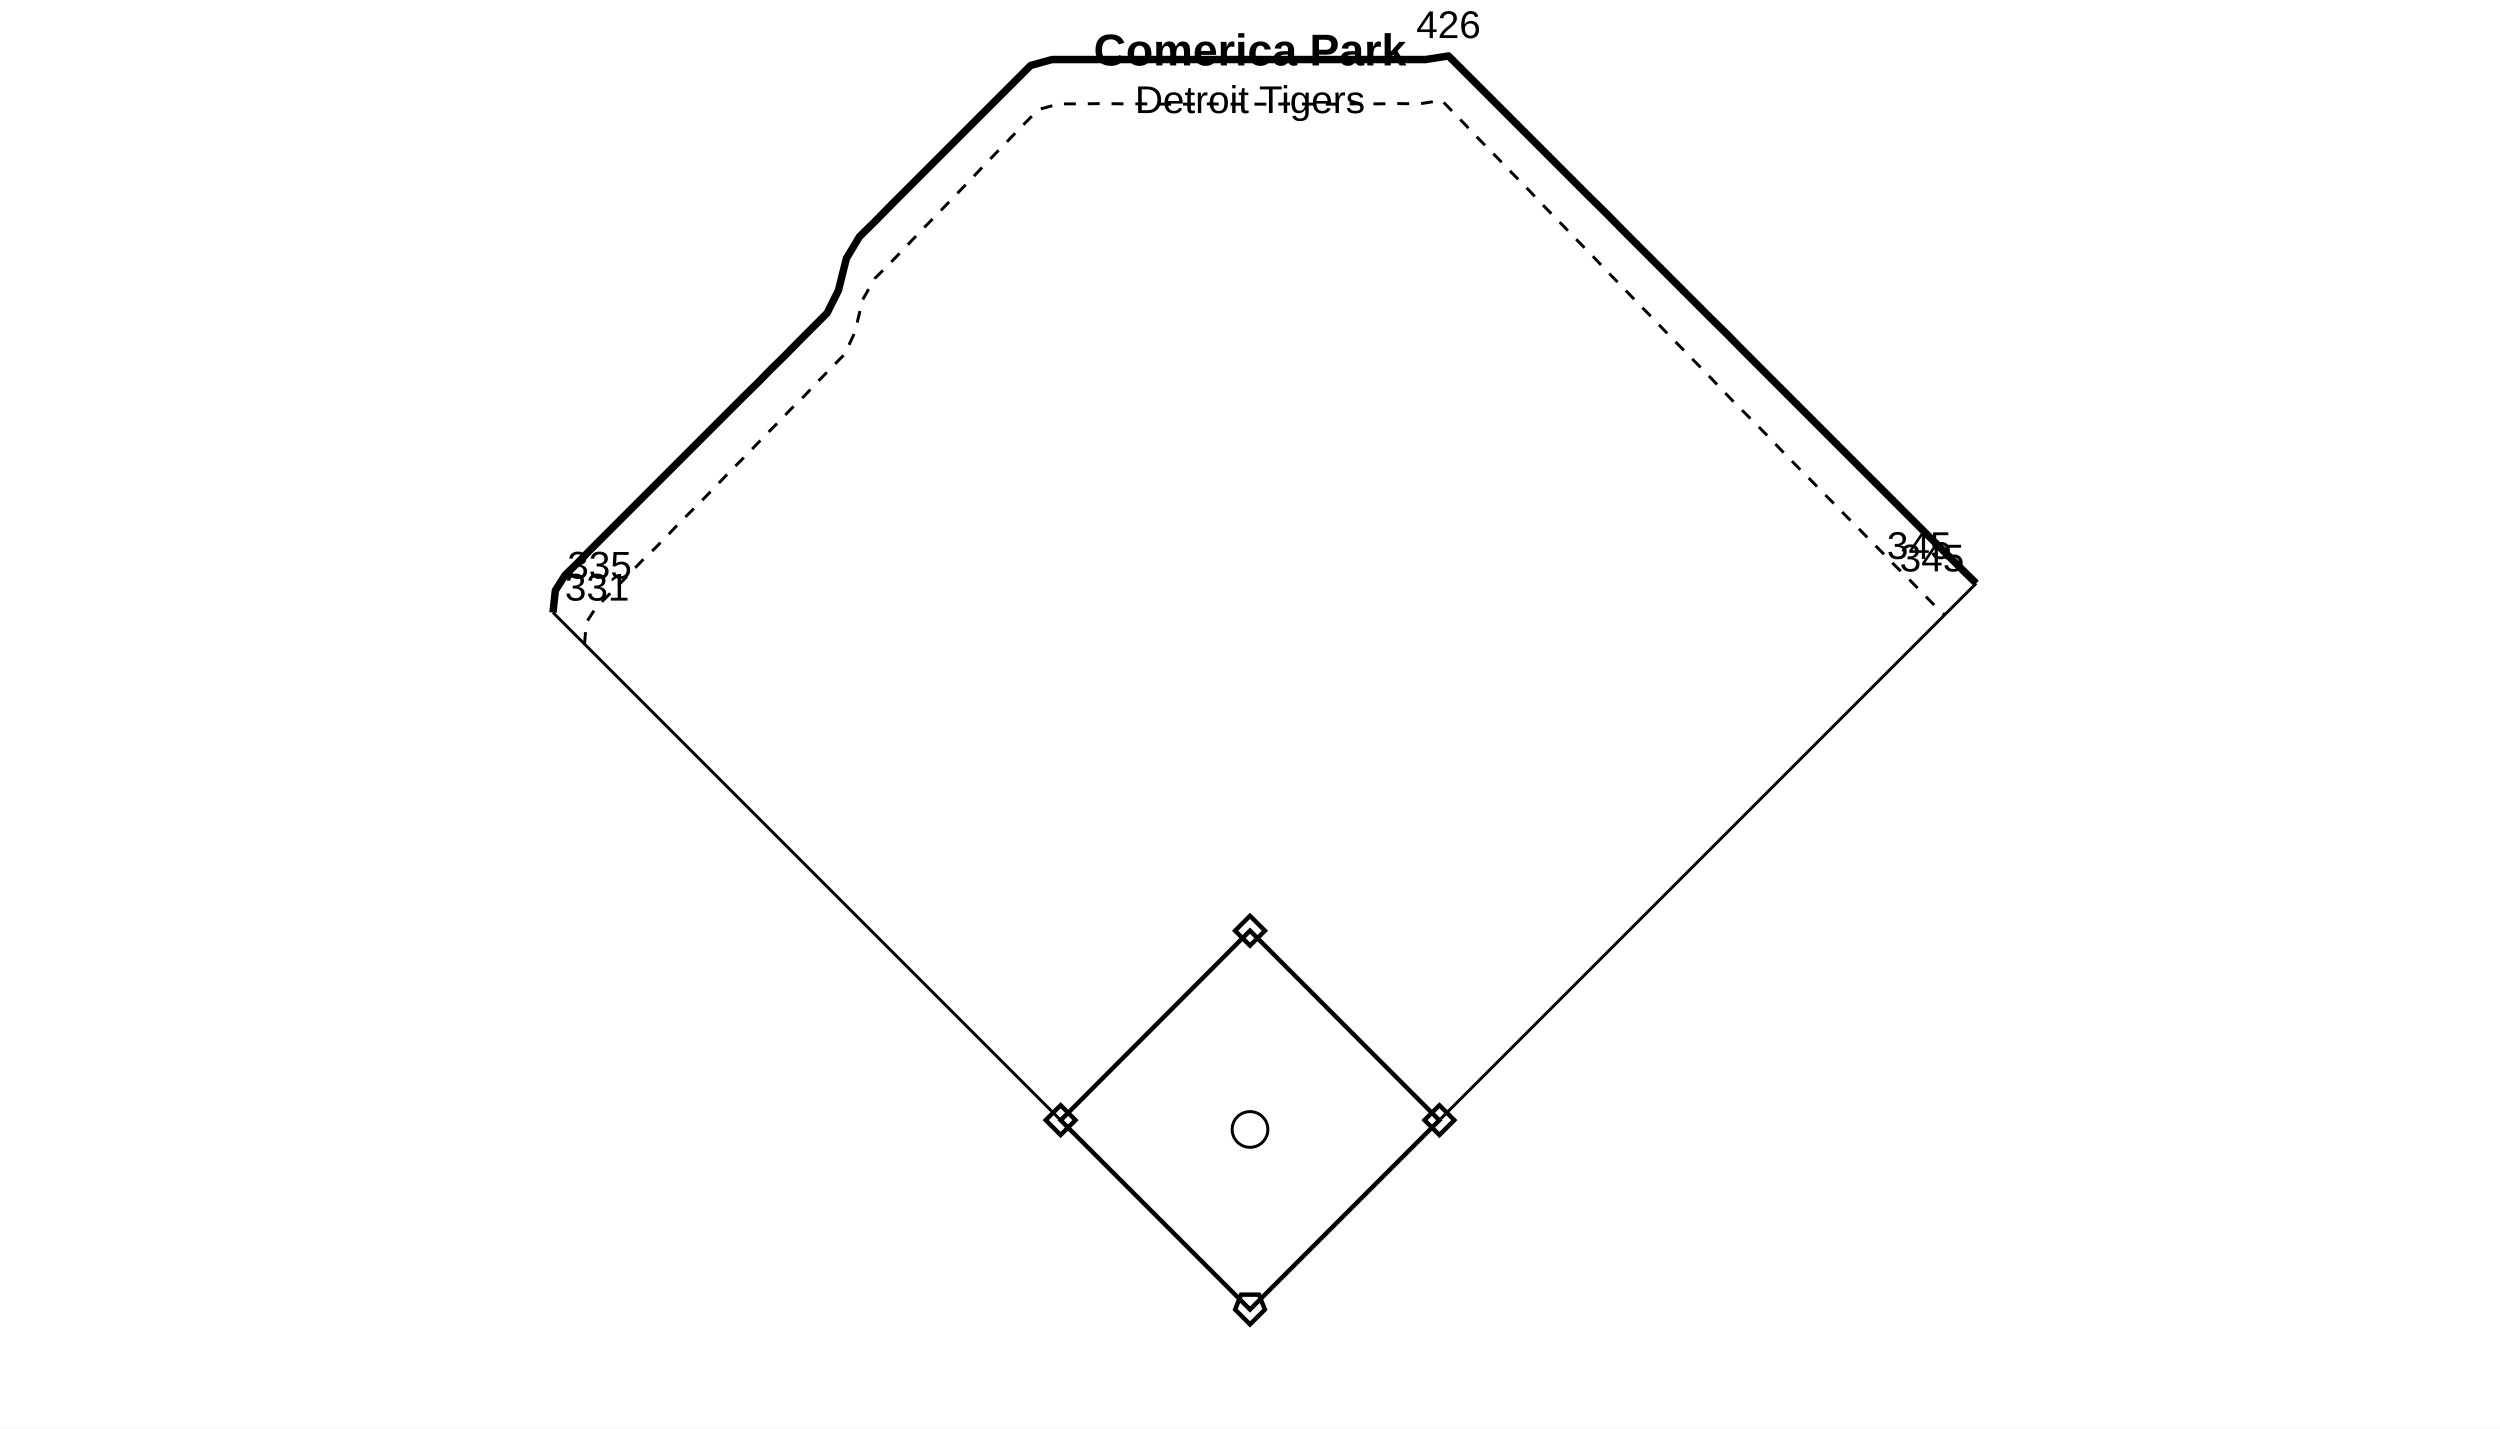
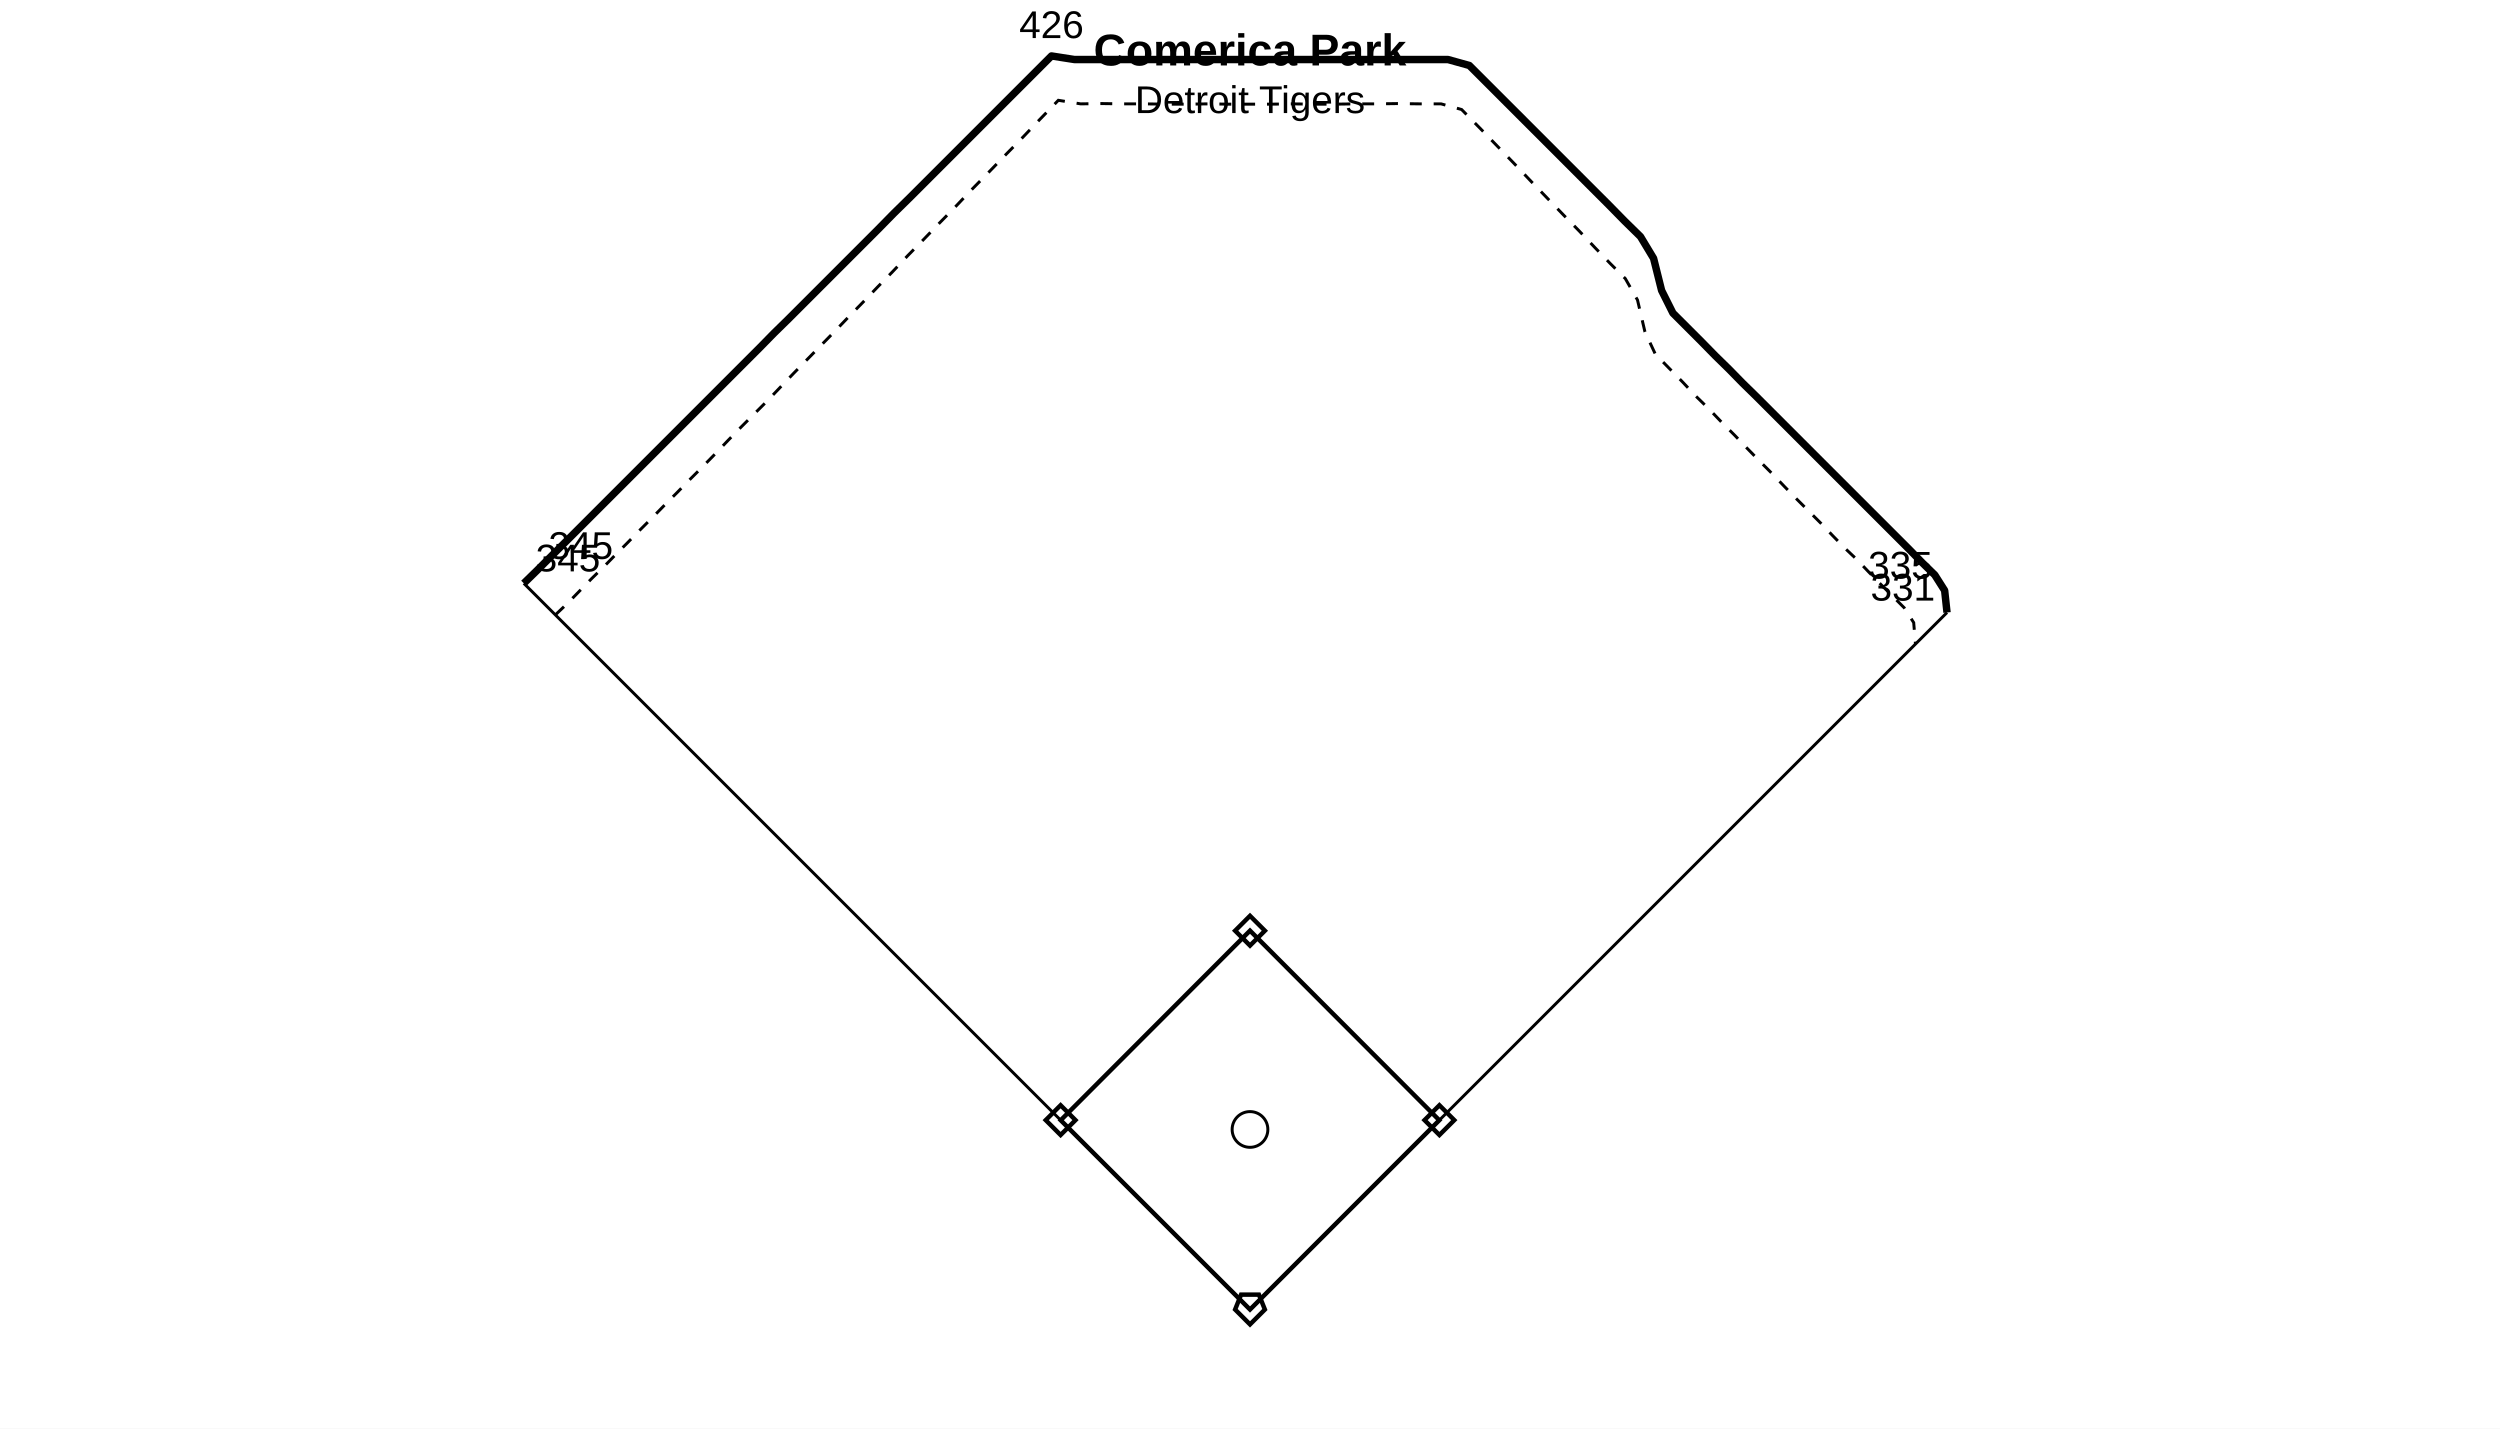
<svg xmlns="http://www.w3.org/2000/svg" width="840" height="480" viewBox="0 0 840 480">
  <rect x="0" y="0" width="840" height="480" fill="white" />
-   <line x1="420.0" y1="440.0" x2="185.8" y2="205.8" stroke="black" stroke-width="1" />
-   <line x1="420.0" y1="440.0" x2="664.0" y2="196.0" stroke="black" stroke-width="1" />
-   <polyline points="196.4,216.4 197.0,209.2 200.2,204.2 204.1,200.3 208.1,196.3 212.1,192.2 216.0,188.1 220.1,184.2 224.2,180.0 228.1,175.9 232.2,171.8 236.3,167.7 240.4,163.5 244.5,159.2 248.7,155.0 252.9,150.7 257.1,146.3 261.5,141.9 265.8,137.4 270.3,133.0 274.6,128.4 279.2,123.7 283.8,119.0 287.3,111.5 289.8,100.8 293.9,93.6 299.0,88.5 304.1,83.2 309.3,77.7 314.6,72.3 320.0,66.7 325.5,61.0 331.1,55.1 336.9,49.1 342.8,43.0 348.9,36.8 355.8,34.9 363.1,34.9 370.3,34.8 377.5,34.9 384.6,34.9 391.7,35.0 398.8,35.0 405.9,34.9 412.9,35.0 420.0,35.0 427.1,35.0 434.1,34.9 441.2,35.0 448.3,35.0 455.4,34.9 462.5,34.9 469.7,34.8 476.9,34.9 484.4,33.7 490.5,40.0 496.5,46.3 502.4,52.3 508.1,58.2 513.8,64.0 519.2,69.7 524.6,75.2 529.8,80.6 535.0,85.9 540.1,91.3 545.1,96.4 549.9,101.4 554.8,106.4 559.5,111.3 564.2,116.1 568.9,120.9 573.4,125.5 577.9,130.2 582.3,134.8 586.7,139.2 591.1,143.6 595.4,148.0 599.6,152.4 603.9,156.8 608.1,161.0 612.3,165.3 616.5,169.5 620.7,173.8 624.8,177.9 628.9,182.1 633.0,186.2 637.0,190.3 641.2,194.4 645.2,198.5 649.2,202.6 653.4,206.6" fill="none" stroke="black" stroke-width="1" stroke-dasharray="4 4" />
-   <polyline points="185.8,205.8 186.6,198.4 189.9,193.2 194.1,189.1 198.2,184.9 202.4,180.7 206.6,176.5 210.8,172.3 215.1,168.0 219.3,163.8 223.6,159.5 227.9,155.2 232.2,150.9 236.6,146.5 241.0,142.1 245.4,137.7 249.9,133.2 254.5,128.7 259.0,124.1 263.7,119.5 268.3,114.8 273.1,110.0 277.9,105.2 281.7,97.6 284.4,86.8 288.8,79.5 294.1,74.3 299.4,68.9 304.9,63.4 310.4,57.9 316.1,52.2 321.9,46.4 327.8,40.5 333.8,34.5 340.0,28.3 346.3,22.0 353.5,20.0 361.0,20.0 368.4,20.0 375.9,20.0 383.3,20.0 390.6,20.0 398.0,20.0 405.3,20.0 412.7,20.0 420.0,20.0 427.3,20.0 434.7,20.0 442.0,20.0 449.4,20.0 456.7,20.0 464.1,20.0 471.6,20.0 479.0,20.0 486.7,18.8 493.1,25.2 499.4,31.5 505.5,37.6 511.5,43.6 517.4,49.5 523.1,55.2 528.7,60.8 534.2,66.3 539.7,71.7 545.0,77.1 550.2,82.3 555.3,87.4 560.4,92.5 565.4,97.5 570.3,102.4 575.2,107.3 580.0,112.0 584.7,116.8 589.4,121.5 594.0,126.1 598.6,130.7 603.1,135.2 607.6,139.7 612.1,144.2 616.5,148.6 620.9,153.0 625.3,157.4 629.7,161.8 634.0,166.1 638.3,170.4 642.6,174.7 646.9,179.0 651.2,183.3 655.4,187.5 659.7,191.8 664.0,196.0" fill="none" stroke="black" stroke-width="2.5" stroke-linejoin="round" />
+   <line x1="420.0" y1="440.0" x2="176.0" y2="196.0" stroke="black" stroke-width="1" />
+   <line x1="420.0" y1="440.0" x2="654.2" y2="205.8" stroke="black" stroke-width="1" />
+   <polyline points="186.6,206.6 190.8,202.6 194.8,198.5 198.8,194.4 203.0,190.3 207.0,186.2 211.1,182.1 215.2,177.9 219.3,173.8 223.5,169.5 227.7,165.3 231.9,161.0 236.1,156.8 240.4,152.4 244.6,148.0 248.9,143.6 253.3,139.2 257.7,134.8 262.1,130.2 266.6,125.5 271.1,120.9 275.8,116.1 280.5,111.3 285.2,106.4 290.1,101.4 294.9,96.4 299.9,91.3 305.0,85.9 310.2,80.6 315.4,75.2 320.8,69.7 326.2,64.0 331.9,58.2 337.6,52.3 343.5,46.3 349.5,40.0 355.6,33.7 363.1,34.9 370.3,34.8 377.5,34.9 384.6,34.9 391.7,35.0 398.8,35.0 405.9,34.9 412.9,35.0 420.0,35.0 427.1,35.0 434.1,34.9 441.2,35.0 448.3,35.0 455.4,34.9 462.5,34.9 469.7,34.8 476.9,34.9 484.2,34.9 491.1,36.8 497.2,43.0 503.1,49.1 508.9,55.1 514.5,61.0 520.0,66.7 525.4,72.3 530.7,77.7 535.9,83.2 541.0,88.5 546.1,93.6 550.2,100.8 552.7,111.5 556.2,119.0 560.8,123.7 565.4,128.4 569.7,133.0 574.2,137.4 578.5,141.9 582.9,146.3 587.1,150.7 591.3,155.0 595.5,159.2 599.6,163.5 603.7,167.7 607.8,171.8 611.9,175.9 615.8,180.0 619.9,184.2 624.0,188.1 627.9,192.2 631.9,196.3 635.9,200.3 639.8,204.2 643.0,209.2 643.6,216.4" fill="none" stroke="black" stroke-width="1" stroke-dasharray="4 4" />
+   <polyline points="176.0,196.0 180.3,191.8 184.6,187.5 188.8,183.3 193.1,179.0 197.4,174.7 201.7,170.4 206.0,166.1 210.3,161.8 214.7,157.4 219.1,153.0 223.5,148.6 227.9,144.2 232.4,139.7 236.9,135.2 241.4,130.7 246.0,126.1 250.6,121.5 255.3,116.8 260.0,112.0 264.8,107.3 269.7,102.4 274.6,97.5 279.6,92.5 284.7,87.4 289.8,82.3 295.0,77.1 300.3,71.7 305.8,66.3 311.3,60.8 316.9,55.2 322.6,49.5 328.5,43.6 334.5,37.6 340.6,31.5 346.9,25.2 353.3,18.8 361.0,20.0 368.4,20.0 375.9,20.0 383.3,20.0 390.6,20.0 398.0,20.0 405.3,20.0 412.7,20.0 420.0,20.0 427.3,20.0 434.7,20.0 442.0,20.0 449.4,20.0 456.7,20.0 464.1,20.0 471.6,20.0 479.0,20.0 486.5,20.0 493.7,22.0 500.0,28.3 506.2,34.5 512.2,40.5 518.1,46.4 523.9,52.2 529.6,57.9 535.1,63.4 540.6,68.9 545.9,74.3 551.2,79.5 555.6,86.8 558.3,97.6 562.1,105.2 566.9,110.0 571.7,114.8 576.3,119.5 581.0,124.1 585.5,128.7 590.1,133.2 594.6,137.7 599.0,142.1 603.4,146.5 607.8,150.9 612.1,155.2 616.4,159.5 620.7,163.8 624.9,168.0 629.2,172.3 633.4,176.5 637.6,180.7 641.8,184.9 645.9,189.1 650.1,193.2 653.4,198.4 654.2,205.8" fill="none" stroke="black" stroke-width="2.5" stroke-linejoin="round" />
  <polyline points="352.8,507.2 354.5,508.8 356.2,510.4 357.9,511.9 359.7,513.4 361.6,514.9 363.4,516.3 365.3,517.7 367.2,519.0 369.2,520.3 371.2,521.5 373.2,522.7 375.2,523.8 377.3,524.9 379.4,525.9 381.5,526.8 383.6,527.8 385.8,528.6 388.0,529.4 390.2,530.2 392.4,530.9 394.7,531.6 396.9,532.2 399.2,532.7 401.5,533.2 403.8,533.6 406.1,534.0 408.4,534.3 410.7,534.5 413.0,534.7 415.3,534.9 417.7,535.0 420.0,535.0 422.3,535.0 424.7,534.9 427.0,534.7 429.3,534.5 431.6,534.3 433.9,534.0 436.2,533.6 438.5,533.2 440.8,532.7 443.1,532.2 445.3,531.6 447.6,530.9 449.8,530.2 452.0,529.4 454.2,528.6 456.4,527.8 458.5,526.8 460.6,525.9 462.7,524.9 464.8,523.8 466.8,522.7 468.8,521.5 470.8,520.3 472.8,519.0 474.7,517.7 476.6,516.3 478.4,514.9 480.3,513.4 482.1,511.9 483.8,510.4 485.5,508.8 487.2,507.2" fill="none" stroke="black" stroke-width="1" />
  <polygon points="483.6,376.4 420.0,312.7 356.4,376.4 420.0,440.0" fill="none" stroke="black" stroke-width="1.5" />
  <polygon points="483.64,371.36 488.64,376.36 483.64,381.36 478.64,376.36" fill="none" stroke="black" stroke-width="1.5" />
  <polygon points="420,307.72 425,312.72 420,317.72 415,312.72" fill="none" stroke="black" stroke-width="1.5" />
  <polygon points="356.36,371.36 361.36,376.36 356.36,381.36 351.36,376.36" fill="none" stroke="black" stroke-width="1.5" />
  <polygon points="420,445 415,440 417,435 423,435 425,440" fill="none" stroke="black" stroke-width="1.5" />
  <circle cx="420.0" cy="379.5" r="6" fill="none" stroke="black" stroke-width="1" />
-   <text x="189.8" y="201.8" font-family="Arial,Helvetica,sans-serif" font-size="13" text-anchor="start" fill="black">331</text>
-   <text x="190.6" y="194.4" font-family="Arial,Helvetica,sans-serif" font-size="13" text-anchor="start" fill="black">335</text>
-   <text x="486.7" y="12.8" font-family="Arial,Helvetica,sans-serif" font-size="13" text-anchor="middle" fill="black">426</text>
-   <text x="655.7" y="187.8" font-family="Arial,Helvetica,sans-serif" font-size="13" text-anchor="end" fill="black">345</text>
-   <text x="660.0" y="192.0" font-family="Arial,Helvetica,sans-serif" font-size="13" text-anchor="end" fill="black">345</text>
+   <text x="180.0" y="192.0" font-family="Arial,Helvetica,sans-serif" font-size="13" text-anchor="start" fill="black">345</text>
+   <text x="184.3" y="187.8" font-family="Arial,Helvetica,sans-serif" font-size="13" text-anchor="start" fill="black">345</text>
+   <text x="353.3" y="12.8" font-family="Arial,Helvetica,sans-serif" font-size="13" text-anchor="middle" fill="black">426</text>
+   <text x="649.4" y="194.4" font-family="Arial,Helvetica,sans-serif" font-size="13" text-anchor="end" fill="black">335</text>
+   <text x="650.2" y="201.8" font-family="Arial,Helvetica,sans-serif" font-size="13" text-anchor="end" fill="black">331</text>
  <text x="420.0" y="22" font-family="Arial,Helvetica,sans-serif" font-size="15" font-weight="bold" text-anchor="middle" fill="black">Comerica Park</text>
  <text x="420.0" y="38" font-family="Arial,Helvetica,sans-serif" font-size="13" text-anchor="middle" fill="black">Detroit Tigers</text>
</svg>
